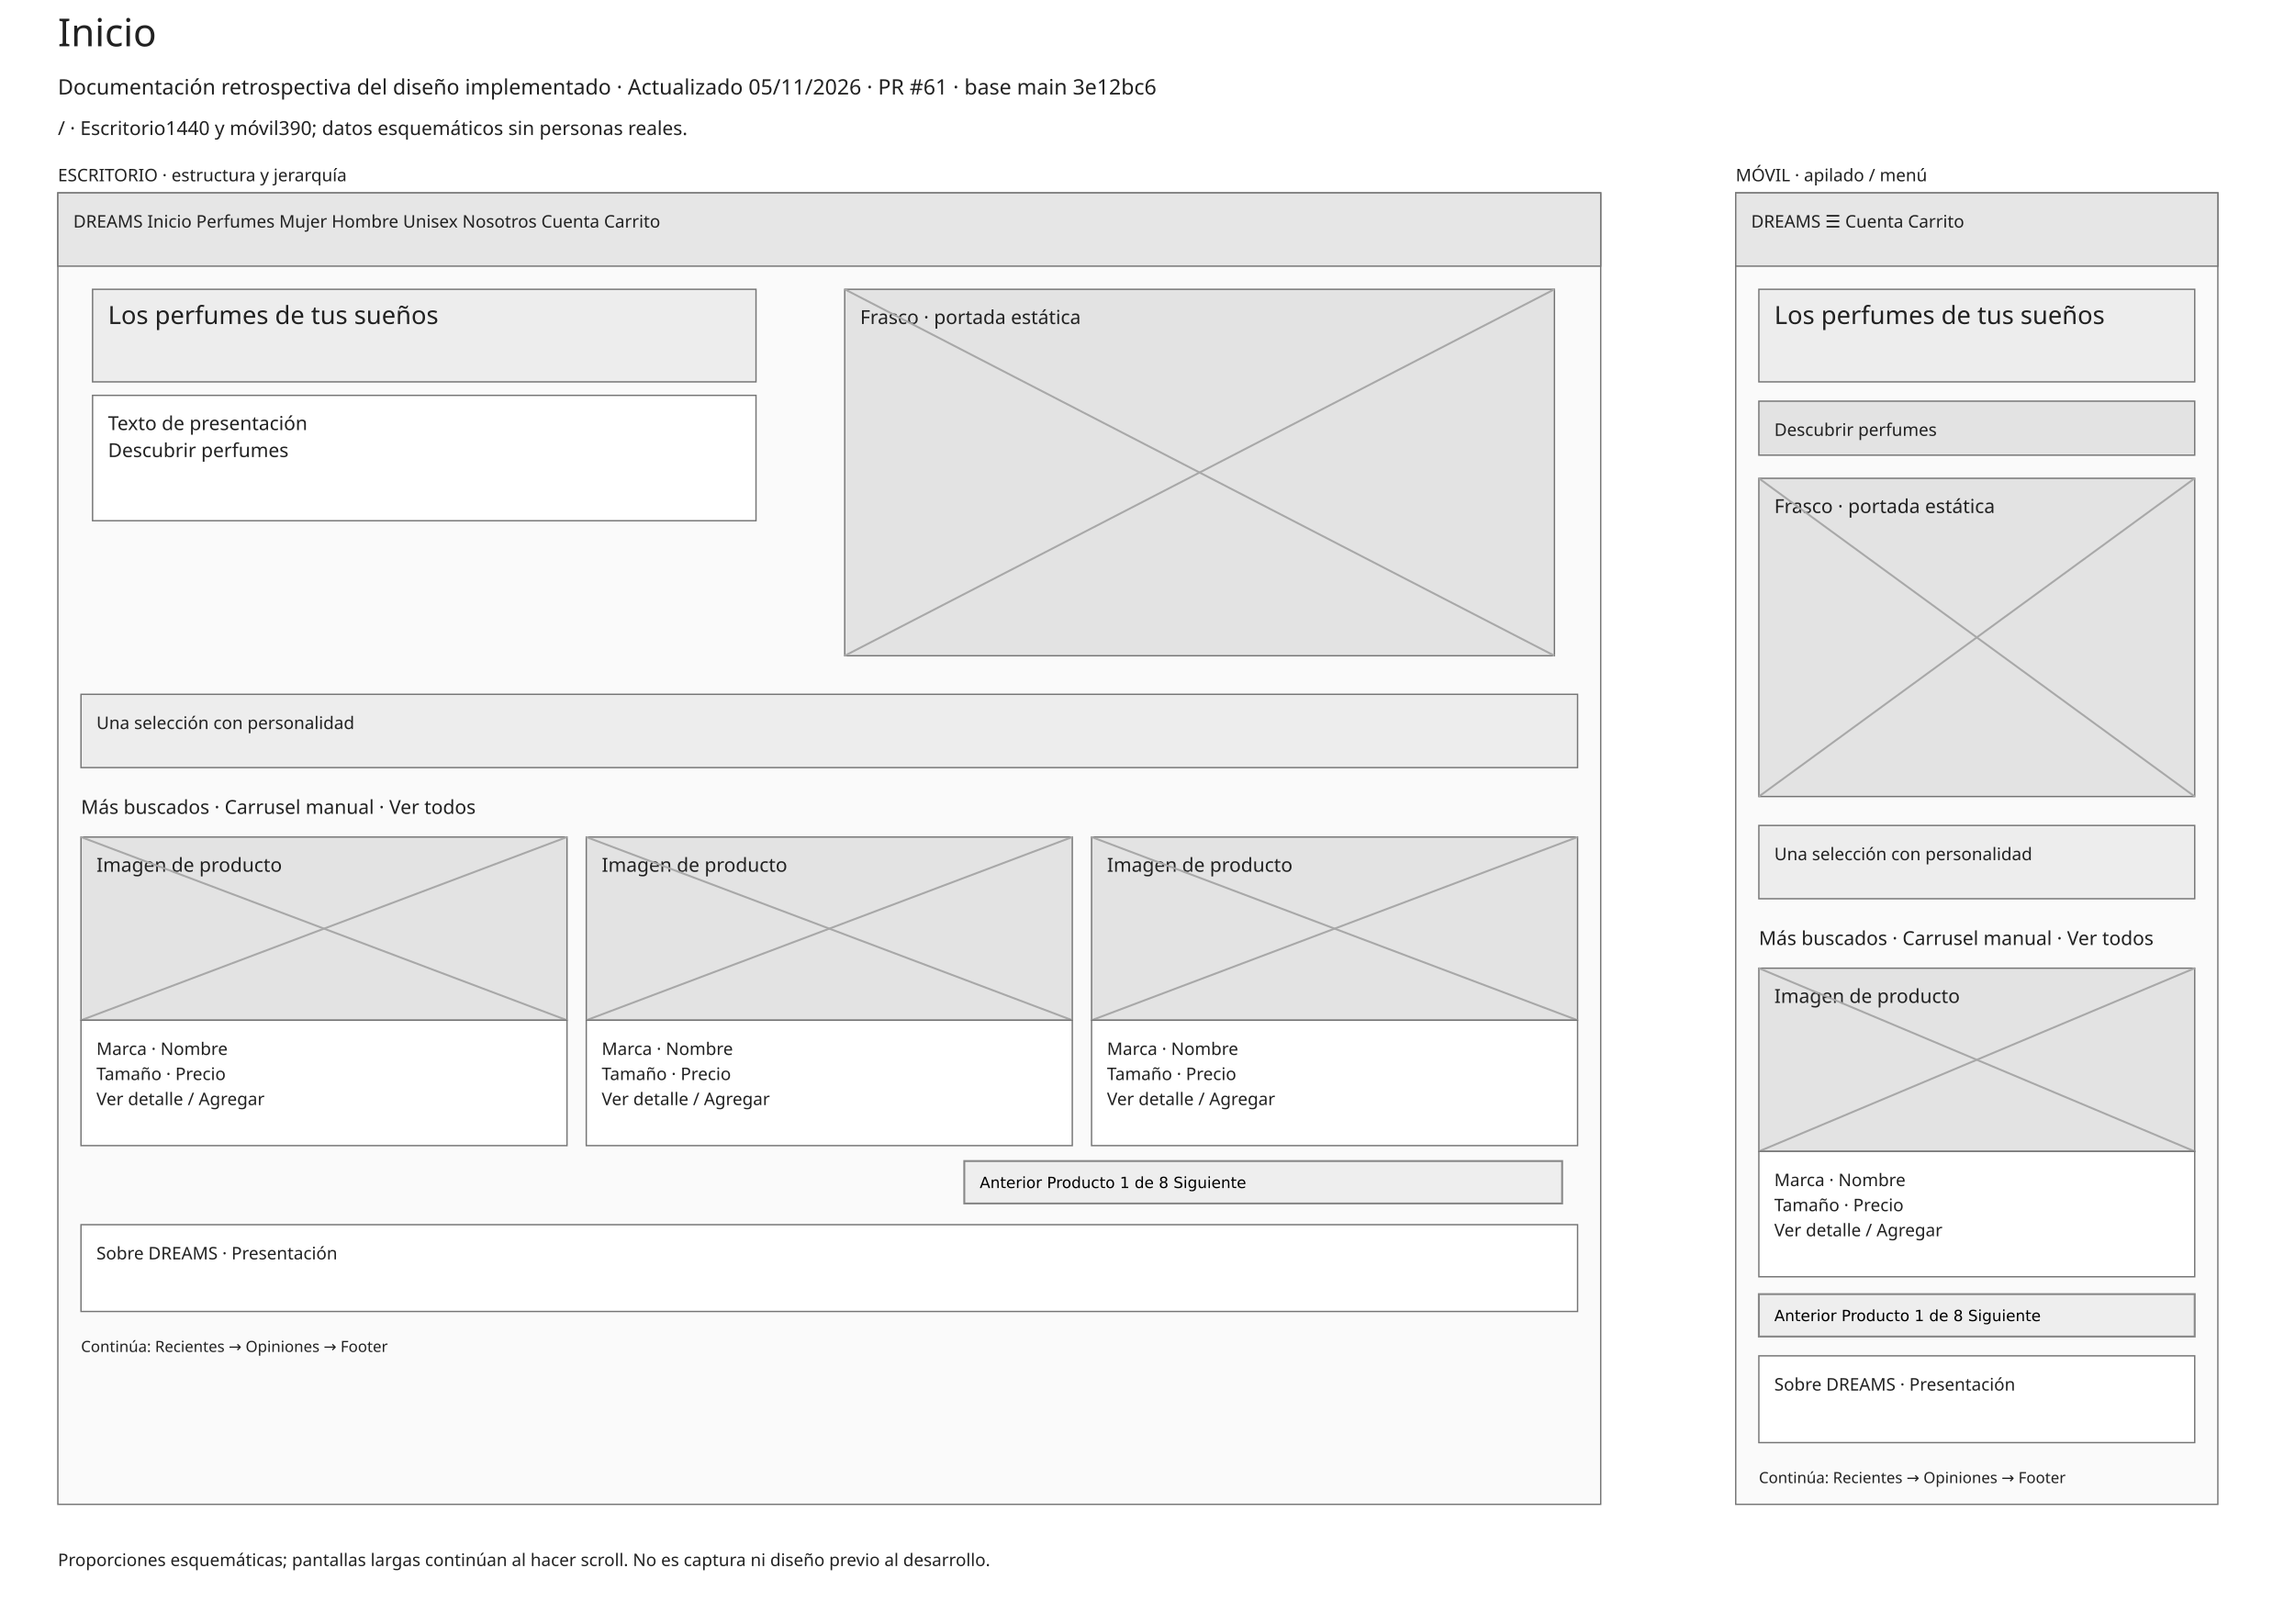
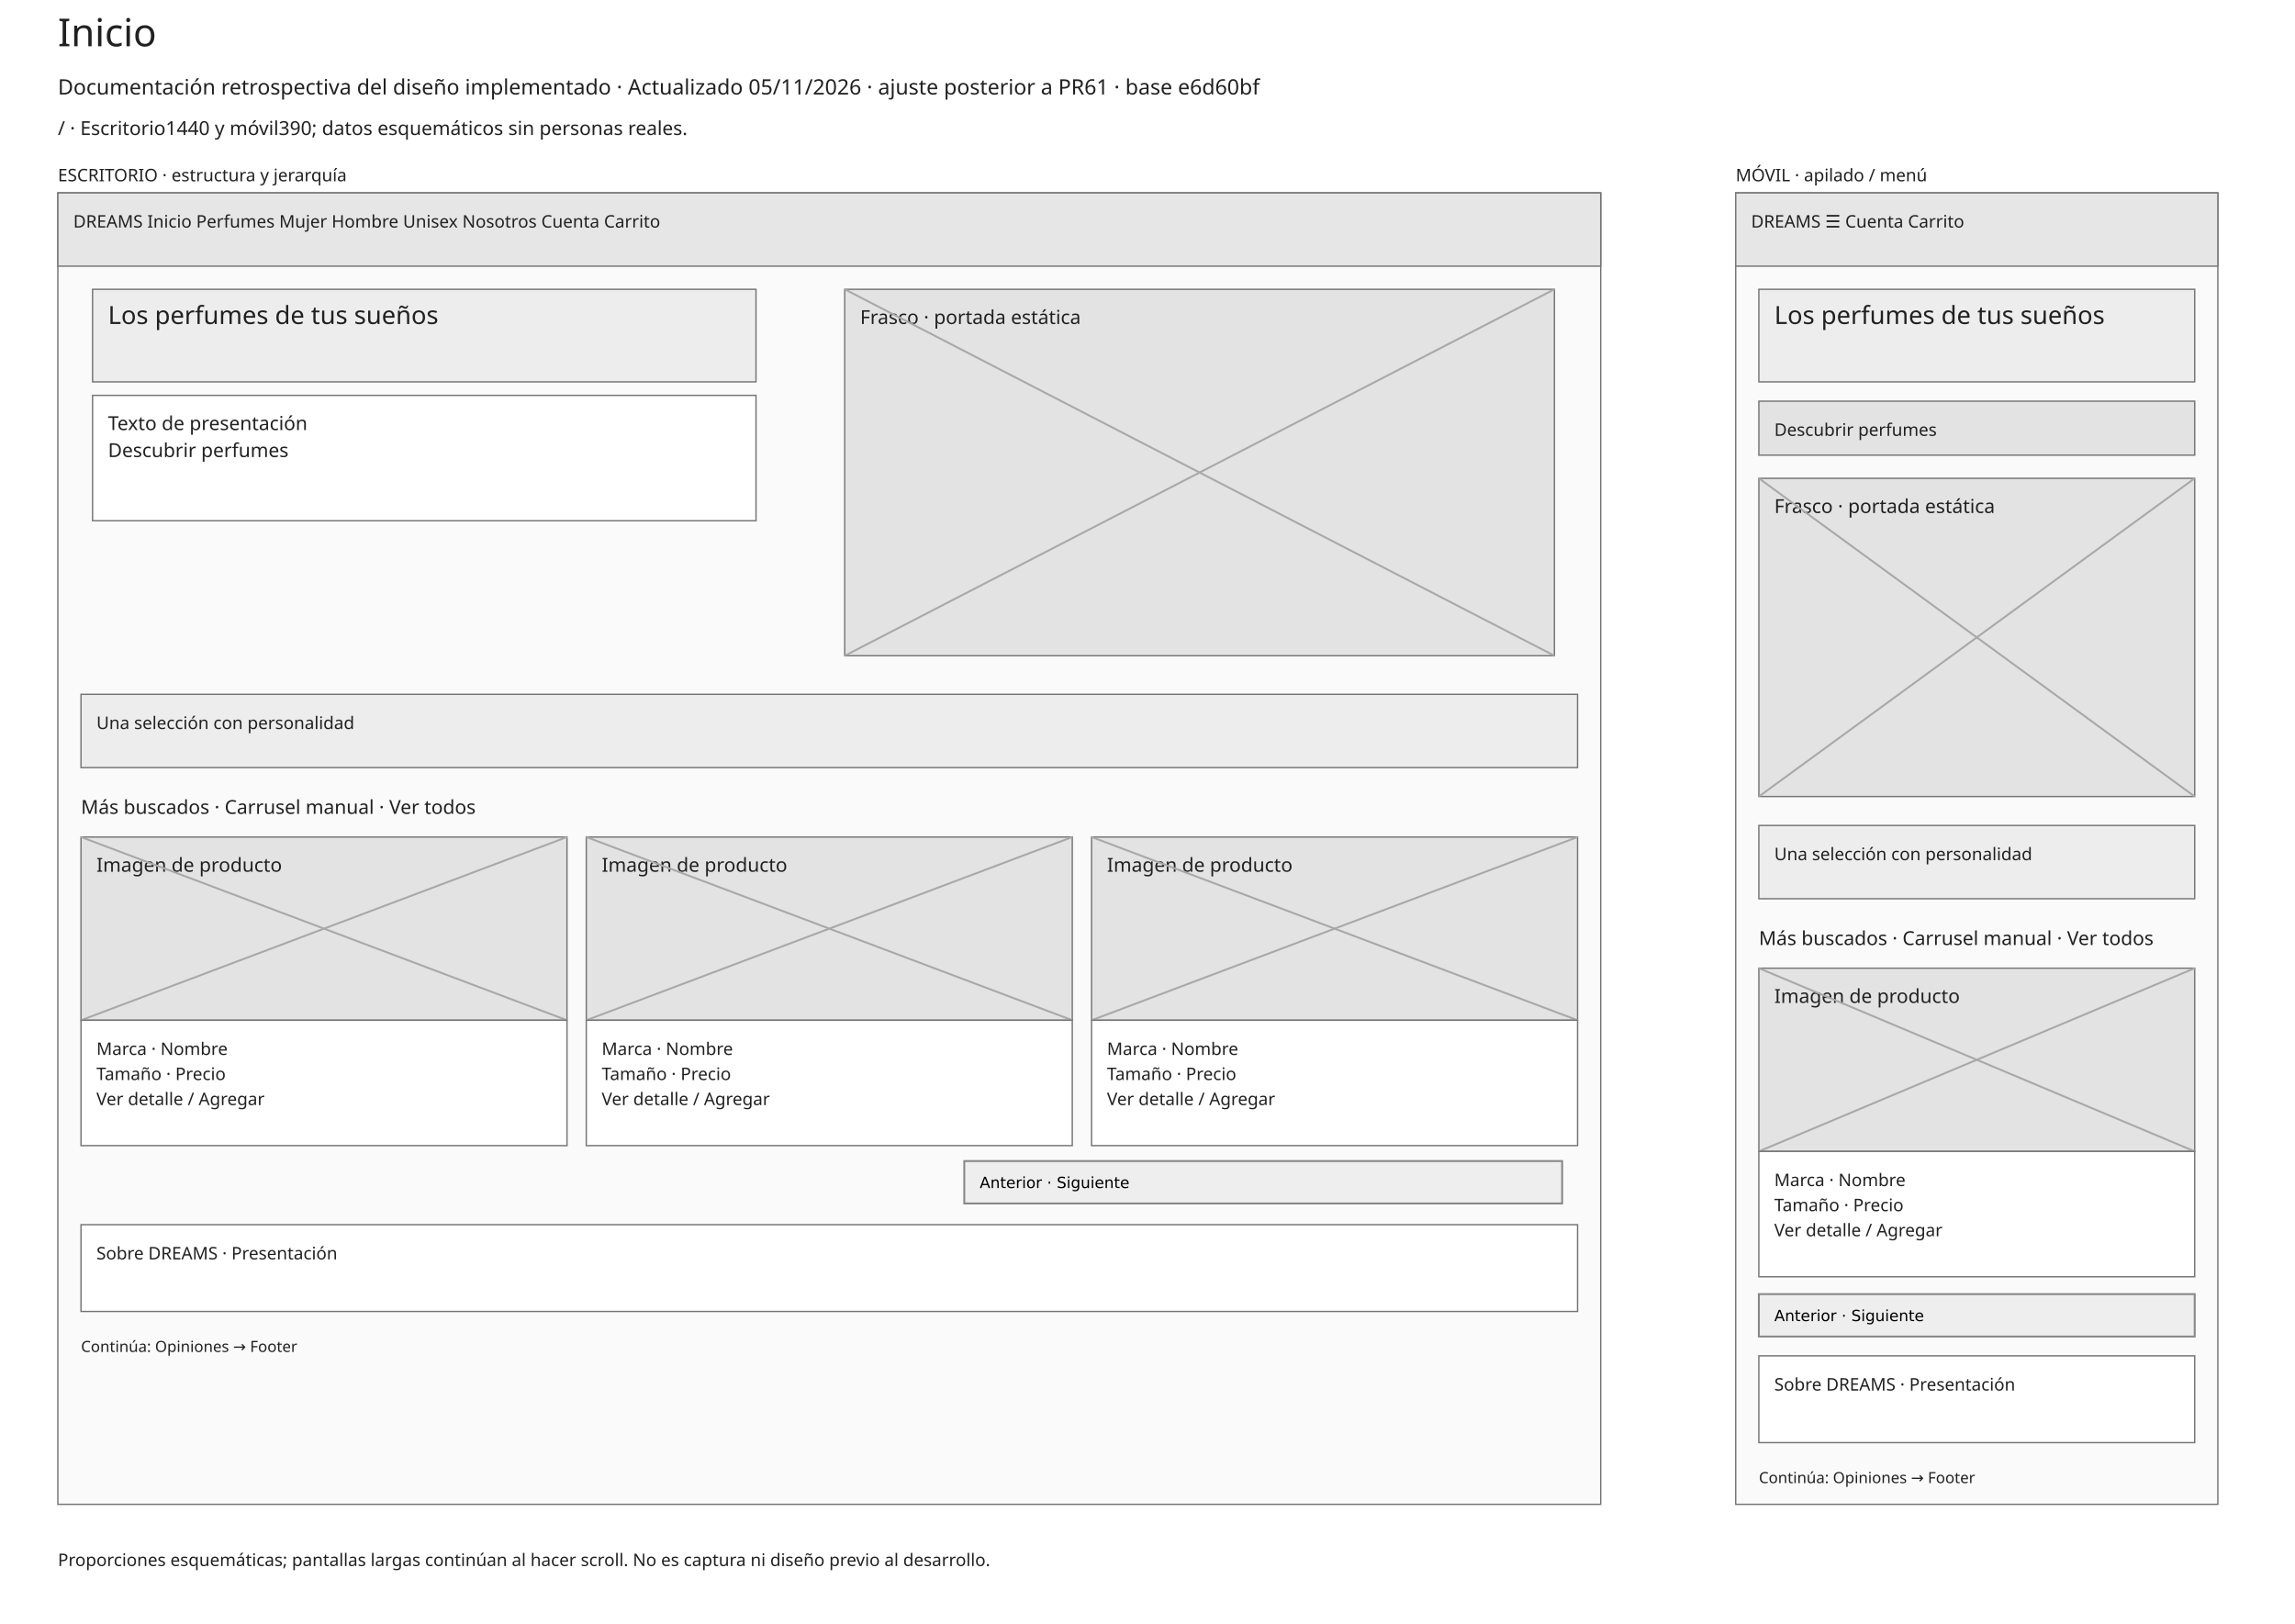
<svg xmlns="http://www.w3.org/2000/svg" width="1190" height="842" preserveAspectRatio="xMinYMin meet" viewBox="0 0 1190 842" version="1.0" fill-rule="evenodd">
  <clipPath id="clip">
    <rect x="0" y="0" width="1190" height="842" />
  </clipPath>
  <g id="group" transform="scale(1,-1) translate(0,-842)" style="clip-path: url(#clip)">
    <g transform="">
      <text x="30" y="818" style="font-family: DejaVu; font-size: 20px;fill: rgb(13%,13%,13%); stroke:none;" transform="translate(0,1636) scale(1,-1)">Inicio</text>
-       <text x="30" y="793" style="font-family: DejaVu; font-size: 11px;fill: rgb(13%,13%,13%); stroke:none;" transform="translate(0,1586) scale(1,-1)">Documentación retrospectiva del diseño implementado · Actualizado 05/11/2026 · PR #61 · base main 3e12bc6</text>
+       <text x="30" y="793" style="font-family: DejaVu; font-size: 11px;fill: rgb(13%,13%,13%); stroke:none;" transform="translate(0,1586) scale(1,-1)">Documentación retrospectiva del diseño implementado · Actualizado 05/11/2026 · ajuste posterior a PR61 · base e6d60bf</text>
      <text x="30" y="772" style="font-family: DejaVu; font-size: 10px;fill: rgb(13%,13%,13%); stroke:none;" transform="translate(0,1544) scale(1,-1)">/ · Escritorio1440 y móvil390; datos esquemáticos sin personas reales.</text>
      <text x="30" y="748" style="font-family: DejaVu; font-size: 9px;fill: rgb(13%,13%,13%); stroke:none;" transform="translate(0,1496) scale(1,-1)">ESCRITORIO · estructura y jerarquía</text>
      <text x="900" y="748" style="font-family: DejaVu; font-size: 9px;fill: rgb(13%,13%,13%); stroke:none;" transform="translate(0,1496) scale(1,-1)">MÓVIL · apilado / menú</text>
      <rect x="30" y="62" width="800" height="680" style="stroke: rgb(46%,46%,46%); stroke-linecap: butt; stroke-width: 0.7; fill: rgb(98%,98%,98%); fill-rule: evenodd;" />
      <text x="38" y="724" style="font-family: DejaVu; font-size: 10px;fill: rgb(13%,13%,13%); stroke:none;" transform="translate(0,1448) scale(1,-1)" />
      <rect x="30" y="704" width="800" height="38" style="stroke: rgb(46%,46%,46%); stroke-linecap: butt; stroke-width: 0.7; fill: rgb(90%,90%,90%); fill-rule: evenodd;" />
      <text x="38" y="724" style="font-family: DejaVu; font-size: 9px;fill: rgb(13%,13%,13%); stroke:none;" transform="translate(0,1448) scale(1,-1)">DREAMS      Inicio   Perfumes   Mujer   Hombre   Unisex   Nosotros       Cuenta   Carrito</text>
      <rect x="900" y="62" width="250" height="680" style="stroke: rgb(46%,46%,46%); stroke-linecap: butt; stroke-width: 0.7; fill: rgb(98%,98%,98%); fill-rule: evenodd;" />
      <text x="908" y="724" style="font-family: DejaVu; font-size: 10px;fill: rgb(13%,13%,13%); stroke:none;" transform="translate(0,1448) scale(1,-1)" />
      <rect x="900" y="704" width="250" height="38" style="stroke: rgb(46%,46%,46%); stroke-linecap: butt; stroke-width: 0.7; fill: rgb(90%,90%,90%); fill-rule: evenodd;" />
      <text x="908" y="724" style="font-family: DejaVu; font-size: 9px;fill: rgb(13%,13%,13%); stroke:none;" transform="translate(0,1448) scale(1,-1)">DREAMS    ☰   Cuenta  Carrito</text>
      <rect x="48" y="644" width="344.0" height="48" style="stroke: rgb(46%,46%,46%); stroke-linecap: butt; stroke-width: 0.7; fill: rgb(93%,93%,93%); fill-rule: evenodd;" />
      <text x="56" y="674" style="font-family: DejaVu; font-size: 13px;fill: rgb(13%,13%,13%); stroke:none;" transform="translate(0,1348) scale(1,-1)">Los perfumes de tus sueños</text>
      <rect x="48" y="572" width="344.0" height="65" style="stroke: rgb(46%,46%,46%); stroke-linecap: butt; stroke-width: 0.7; fill: rgb(100%,100%,100%); fill-rule: evenodd;" />
      <text x="56" y="619" style="font-family: DejaVu; font-size: 10px;fill: rgb(13%,13%,13%); stroke:none;" transform="translate(0,1238) scale(1,-1)">Texto de presentación</text>
      <text x="56" y="605" style="font-family: DejaVu; font-size: 10px;fill: rgb(13%,13%,13%); stroke:none;" transform="translate(0,1210) scale(1,-1)">Descubrir perfumes</text>
      <rect x="438.0" y="502" width="368.0" height="190" style="stroke: rgb(46%,46%,46%); stroke-linecap: butt; stroke-width: 0.7; fill: rgb(89%,89%,89%); fill-rule: evenodd;" />
      <text x="446.0" y="674" style="font-family: DejaVu; font-size: 10px;fill: rgb(13%,13%,13%); stroke:none;" transform="translate(0,1348) scale(1,-1)">Frasco · portada estática</text>
      <path d="M 438,692 L 806,502 Z" style="stroke: rgb(66%,66%,66%); stroke-linecap: butt; stroke-width: 1;" />
      <path d="M 806,692 L 438,502 Z" style="stroke: rgb(66%,66%,66%); stroke-linecap: butt; stroke-width: 1;" />
      <rect x="42" y="444" width="776" height="38" style="stroke: rgb(46%,46%,46%); stroke-linecap: butt; stroke-width: 0.7; fill: rgb(93%,93%,93%); fill-rule: evenodd;" />
      <text x="50" y="464" style="font-family: DejaVu; font-size: 9px;fill: rgb(13%,13%,13%); stroke:none;" transform="translate(0,928) scale(1,-1)">Una selección con personalidad</text>
      <text x="42" y="420" style="font-family: DejaVu; font-size: 10px;fill: rgb(13%,13%,13%); stroke:none;" transform="translate(0,840) scale(1,-1)">Más buscados · Carrusel manual · Ver todos</text>
      <rect x="42.0" y="313" width="252.0" height="95" style="stroke: rgb(46%,46%,46%); stroke-linecap: butt; stroke-width: 0.7; fill: rgb(89%,89%,89%); fill-rule: evenodd;" />
      <text x="50.0" y="390" style="font-family: DejaVu; font-size: 10px;fill: rgb(13%,13%,13%); stroke:none;" transform="translate(0,780) scale(1,-1)">Imagen de producto</text>
      <path d="M 42,408 L 294,313 Z" style="stroke: rgb(66%,66%,66%); stroke-linecap: butt; stroke-width: 1;" />
      <path d="M 294,408 L 42,313 Z" style="stroke: rgb(66%,66%,66%); stroke-linecap: butt; stroke-width: 1;" />
      <rect x="42.0" y="248" width="252.0" height="65" style="stroke: rgb(46%,46%,46%); stroke-linecap: butt; stroke-width: 0.7; fill: rgb(100%,100%,100%); fill-rule: evenodd;" />
      <text x="50.0" y="295" style="font-family: DejaVu; font-size: 9px;fill: rgb(13%,13%,13%); stroke:none;" transform="translate(0,590) scale(1,-1)">Marca · Nombre</text>
      <text x="50.0" y="282" style="font-family: DejaVu; font-size: 9px;fill: rgb(13%,13%,13%); stroke:none;" transform="translate(0,564) scale(1,-1)">Tamaño · Precio</text>
      <text x="50.0" y="269" style="font-family: DejaVu; font-size: 9px;fill: rgb(13%,13%,13%); stroke:none;" transform="translate(0,538) scale(1,-1)">Ver detalle / Agregar</text>
      <rect x="304.0" y="313" width="252.0" height="95" style="stroke: rgb(46%,46%,46%); stroke-linecap: butt; stroke-width: 0.7; fill: rgb(89%,89%,89%); fill-rule: evenodd;" />
      <text x="312.0" y="390" style="font-family: DejaVu; font-size: 10px;fill: rgb(13%,13%,13%); stroke:none;" transform="translate(0,780) scale(1,-1)">Imagen de producto</text>
      <path d="M 304,408 L 556,313 Z" style="stroke: rgb(66%,66%,66%); stroke-linecap: butt; stroke-width: 1;" />
      <path d="M 556,408 L 304,313 Z" style="stroke: rgb(66%,66%,66%); stroke-linecap: butt; stroke-width: 1;" />
      <rect x="304.0" y="248" width="252.0" height="65" style="stroke: rgb(46%,46%,46%); stroke-linecap: butt; stroke-width: 0.7; fill: rgb(100%,100%,100%); fill-rule: evenodd;" />
      <text x="312.0" y="295" style="font-family: DejaVu; font-size: 9px;fill: rgb(13%,13%,13%); stroke:none;" transform="translate(0,590) scale(1,-1)">Marca · Nombre</text>
      <text x="312.0" y="282" style="font-family: DejaVu; font-size: 9px;fill: rgb(13%,13%,13%); stroke:none;" transform="translate(0,564) scale(1,-1)">Tamaño · Precio</text>
      <text x="312.0" y="269" style="font-family: DejaVu; font-size: 9px;fill: rgb(13%,13%,13%); stroke:none;" transform="translate(0,538) scale(1,-1)">Ver detalle / Agregar</text>
      <rect x="566.0" y="313" width="252.0" height="95" style="stroke: rgb(46%,46%,46%); stroke-linecap: butt; stroke-width: 0.7; fill: rgb(89%,89%,89%); fill-rule: evenodd;" />
      <text x="574.0" y="390" style="font-family: DejaVu; font-size: 10px;fill: rgb(13%,13%,13%); stroke:none;" transform="translate(0,780) scale(1,-1)">Imagen de producto</text>
      <path d="M 566,408 L 818,313 Z" style="stroke: rgb(66%,66%,66%); stroke-linecap: butt; stroke-width: 1;" />
      <path d="M 818,408 L 566,313 Z" style="stroke: rgb(66%,66%,66%); stroke-linecap: butt; stroke-width: 1;" />
      <rect x="566.0" y="248" width="252.0" height="65" style="stroke: rgb(46%,46%,46%); stroke-linecap: butt; stroke-width: 0.7; fill: rgb(100%,100%,100%); fill-rule: evenodd;" />
      <text x="574.0" y="295" style="font-family: DejaVu; font-size: 9px;fill: rgb(13%,13%,13%); stroke:none;" transform="translate(0,590) scale(1,-1)">Marca · Nombre</text>
      <text x="574.0" y="282" style="font-family: DejaVu; font-size: 9px;fill: rgb(13%,13%,13%); stroke:none;" transform="translate(0,564) scale(1,-1)">Tamaño · Precio</text>
      <text x="574.0" y="269" style="font-family: DejaVu; font-size: 9px;fill: rgb(13%,13%,13%); stroke:none;" transform="translate(0,538) scale(1,-1)">Ver detalle / Agregar</text>
      <rect x="500" y="218" width="310" height="22" fill="#eeeeee" stroke="#888888" />
-       <text x="508" y="226" transform="translate(0,452) scale(1,-1)" font-family="DejaVu Sans" font-size="8">Anterior     Producto 1 de 8     Siguiente</text>
+       <text x="508" y="226" transform="translate(0,452) scale(1,-1)" font-family="DejaVu Sans" font-size="8">Anterior · Siguiente</text>
      <rect x="42" y="162" width="776" height="45" style="stroke: rgb(46%,46%,46%); stroke-linecap: butt; stroke-width: 0.7; fill: rgb(100%,100%,100%); fill-rule: evenodd;" />
      <text x="50" y="189" style="font-family: DejaVu; font-size: 9px;fill: rgb(13%,13%,13%); stroke:none;" transform="translate(0,378) scale(1,-1)">Sobre DREAMS · Presentación</text>
-       <text x="42" y="141" style="font-family: DejaVu; font-size: 8px;fill: rgb(13%,13%,13%); stroke:none;" transform="translate(0,282) scale(1,-1)">Continúa: Recientes → Opiniones → Footer</text>
+       <text x="42" y="141" style="font-family: DejaVu; font-size: 8px;fill: rgb(13%,13%,13%); stroke:none;" transform="translate(0,282) scale(1,-1)">Continúa: Opiniones → Footer</text>
      <rect x="912" y="644" width="226" height="48" style="stroke: rgb(46%,46%,46%); stroke-linecap: butt; stroke-width: 0.7; fill: rgb(93%,93%,93%); fill-rule: evenodd;" />
      <text x="920" y="674" style="font-family: DejaVu; font-size: 13px;fill: rgb(13%,13%,13%); stroke:none;" transform="translate(0,1348) scale(1,-1)">Los perfumes de tus sueños</text>
      <rect x="912" y="606" width="226" height="28" style="stroke: rgb(46%,46%,46%); stroke-linecap: butt; stroke-width: 0.7; fill: rgb(89%,89%,89%); fill-rule: evenodd;" />
      <text x="920" y="616" style="font-family: DejaVu; font-size: 9px;fill: rgb(13%,13%,13%); stroke:none;" transform="translate(0,1232) scale(1,-1)">Descubrir perfumes</text>
      <rect x="912" y="429" width="226" height="165" style="stroke: rgb(46%,46%,46%); stroke-linecap: butt; stroke-width: 0.7; fill: rgb(89%,89%,89%); fill-rule: evenodd;" />
      <text x="920" y="576" style="font-family: DejaVu; font-size: 10px;fill: rgb(13%,13%,13%); stroke:none;" transform="translate(0,1152) scale(1,-1)">Frasco · portada estática</text>
      <path d="M 912,594 L 1138,429 Z" style="stroke: rgb(66%,66%,66%); stroke-linecap: butt; stroke-width: 1;" />
      <path d="M 1138,594 L 912,429 Z" style="stroke: rgb(66%,66%,66%); stroke-linecap: butt; stroke-width: 1;" />
      <rect x="912" y="376" width="226" height="38" style="stroke: rgb(46%,46%,46%); stroke-linecap: butt; stroke-width: 0.7; fill: rgb(93%,93%,93%); fill-rule: evenodd;" />
      <text x="920" y="396" style="font-family: DejaVu; font-size: 9px;fill: rgb(13%,13%,13%); stroke:none;" transform="translate(0,792) scale(1,-1)">Una selección con personalidad</text>
      <text x="912" y="352" style="font-family: DejaVu; font-size: 10px;fill: rgb(13%,13%,13%); stroke:none;" transform="translate(0,704) scale(1,-1)">Más buscados · Carrusel manual · Ver todos</text>
      <rect x="912.0" y="245" width="226.0" height="95" style="stroke: rgb(46%,46%,46%); stroke-linecap: butt; stroke-width: 0.7; fill: rgb(89%,89%,89%); fill-rule: evenodd;" />
      <text x="920.0" y="322" style="font-family: DejaVu; font-size: 10px;fill: rgb(13%,13%,13%); stroke:none;" transform="translate(0,644) scale(1,-1)">Imagen de producto</text>
      <path d="M 912,340 L 1138,245 Z" style="stroke: rgb(66%,66%,66%); stroke-linecap: butt; stroke-width: 1;" />
      <path d="M 1138,340 L 912,245 Z" style="stroke: rgb(66%,66%,66%); stroke-linecap: butt; stroke-width: 1;" />
      <rect x="912.0" y="180" width="226.0" height="65" style="stroke: rgb(46%,46%,46%); stroke-linecap: butt; stroke-width: 0.7; fill: rgb(100%,100%,100%); fill-rule: evenodd;" />
      <text x="920.0" y="227" style="font-family: DejaVu; font-size: 9px;fill: rgb(13%,13%,13%); stroke:none;" transform="translate(0,454) scale(1,-1)">Marca · Nombre</text>
      <text x="920.0" y="214" style="font-family: DejaVu; font-size: 9px;fill: rgb(13%,13%,13%); stroke:none;" transform="translate(0,428) scale(1,-1)">Tamaño · Precio</text>
      <text x="920.0" y="201" style="font-family: DejaVu; font-size: 9px;fill: rgb(13%,13%,13%); stroke:none;" transform="translate(0,402) scale(1,-1)">Ver detalle / Agregar</text>
      <rect x="912" y="149" width="226" height="22" fill="#eeeeee" stroke="#888888" />
-       <text x="920" y="157" transform="translate(0,314) scale(1,-1)" font-family="DejaVu Sans" font-size="8">Anterior     Producto 1 de 8     Siguiente</text>
+       <text x="920" y="157" transform="translate(0,314) scale(1,-1)" font-family="DejaVu Sans" font-size="8">Anterior · Siguiente</text>
      <rect x="912" y="94" width="226" height="45" style="stroke: rgb(46%,46%,46%); stroke-linecap: butt; stroke-width: 0.7; fill: rgb(100%,100%,100%); fill-rule: evenodd;" />
      <text x="920" y="121" style="font-family: DejaVu; font-size: 9px;fill: rgb(13%,13%,13%); stroke:none;" transform="translate(0,242) scale(1,-1)">Sobre DREAMS · Presentación</text>
-       <text x="912" y="73" style="font-family: DejaVu; font-size: 8px;fill: rgb(13%,13%,13%); stroke:none;" transform="translate(0,146) scale(1,-1)">Continúa: Recientes → Opiniones → Footer</text>
+       <text x="912" y="73" style="font-family: DejaVu; font-size: 8px;fill: rgb(13%,13%,13%); stroke:none;" transform="translate(0,146) scale(1,-1)">Continúa: Opiniones → Footer</text>
      <text x="30" y="30" style="font-family: DejaVu; font-size: 9px;fill: rgb(13%,13%,13%); stroke:none;" transform="translate(0,60) scale(1,-1)">Proporciones esquemáticas; pantallas largas continúan al hacer scroll. No es captura ni diseño previo al desarrollo.</text>
    </g>
  </g>
</svg>
